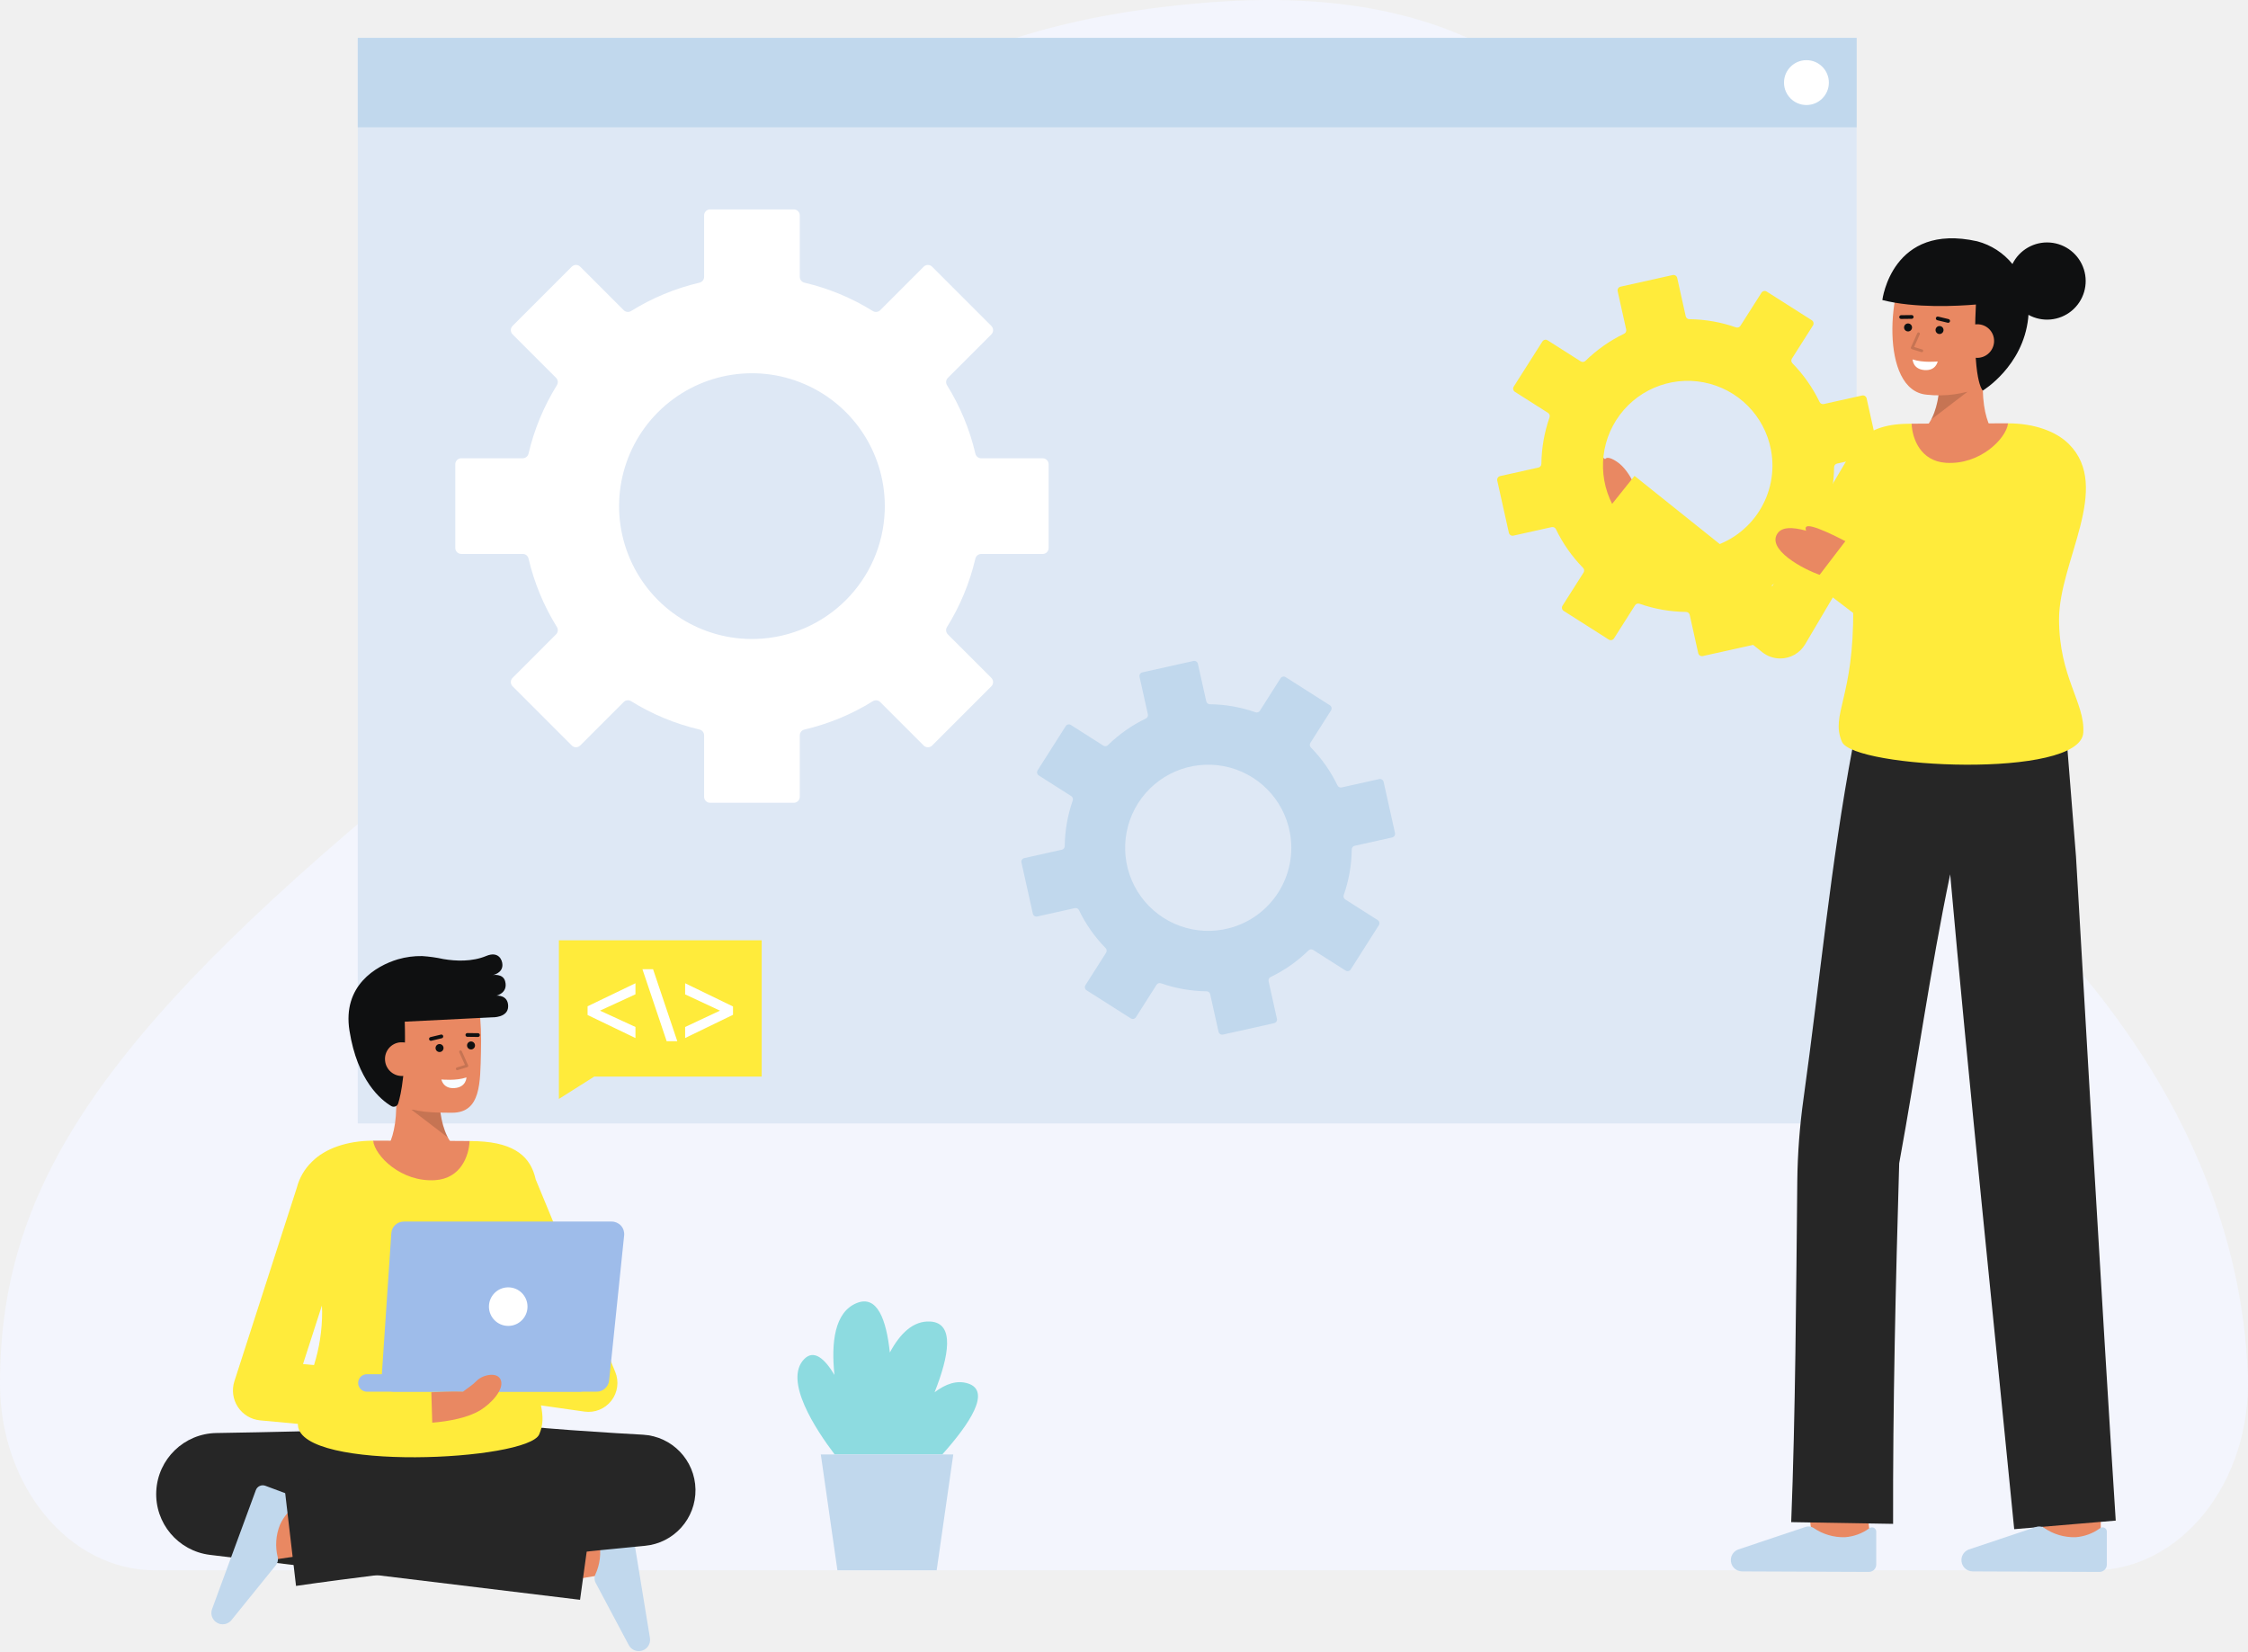
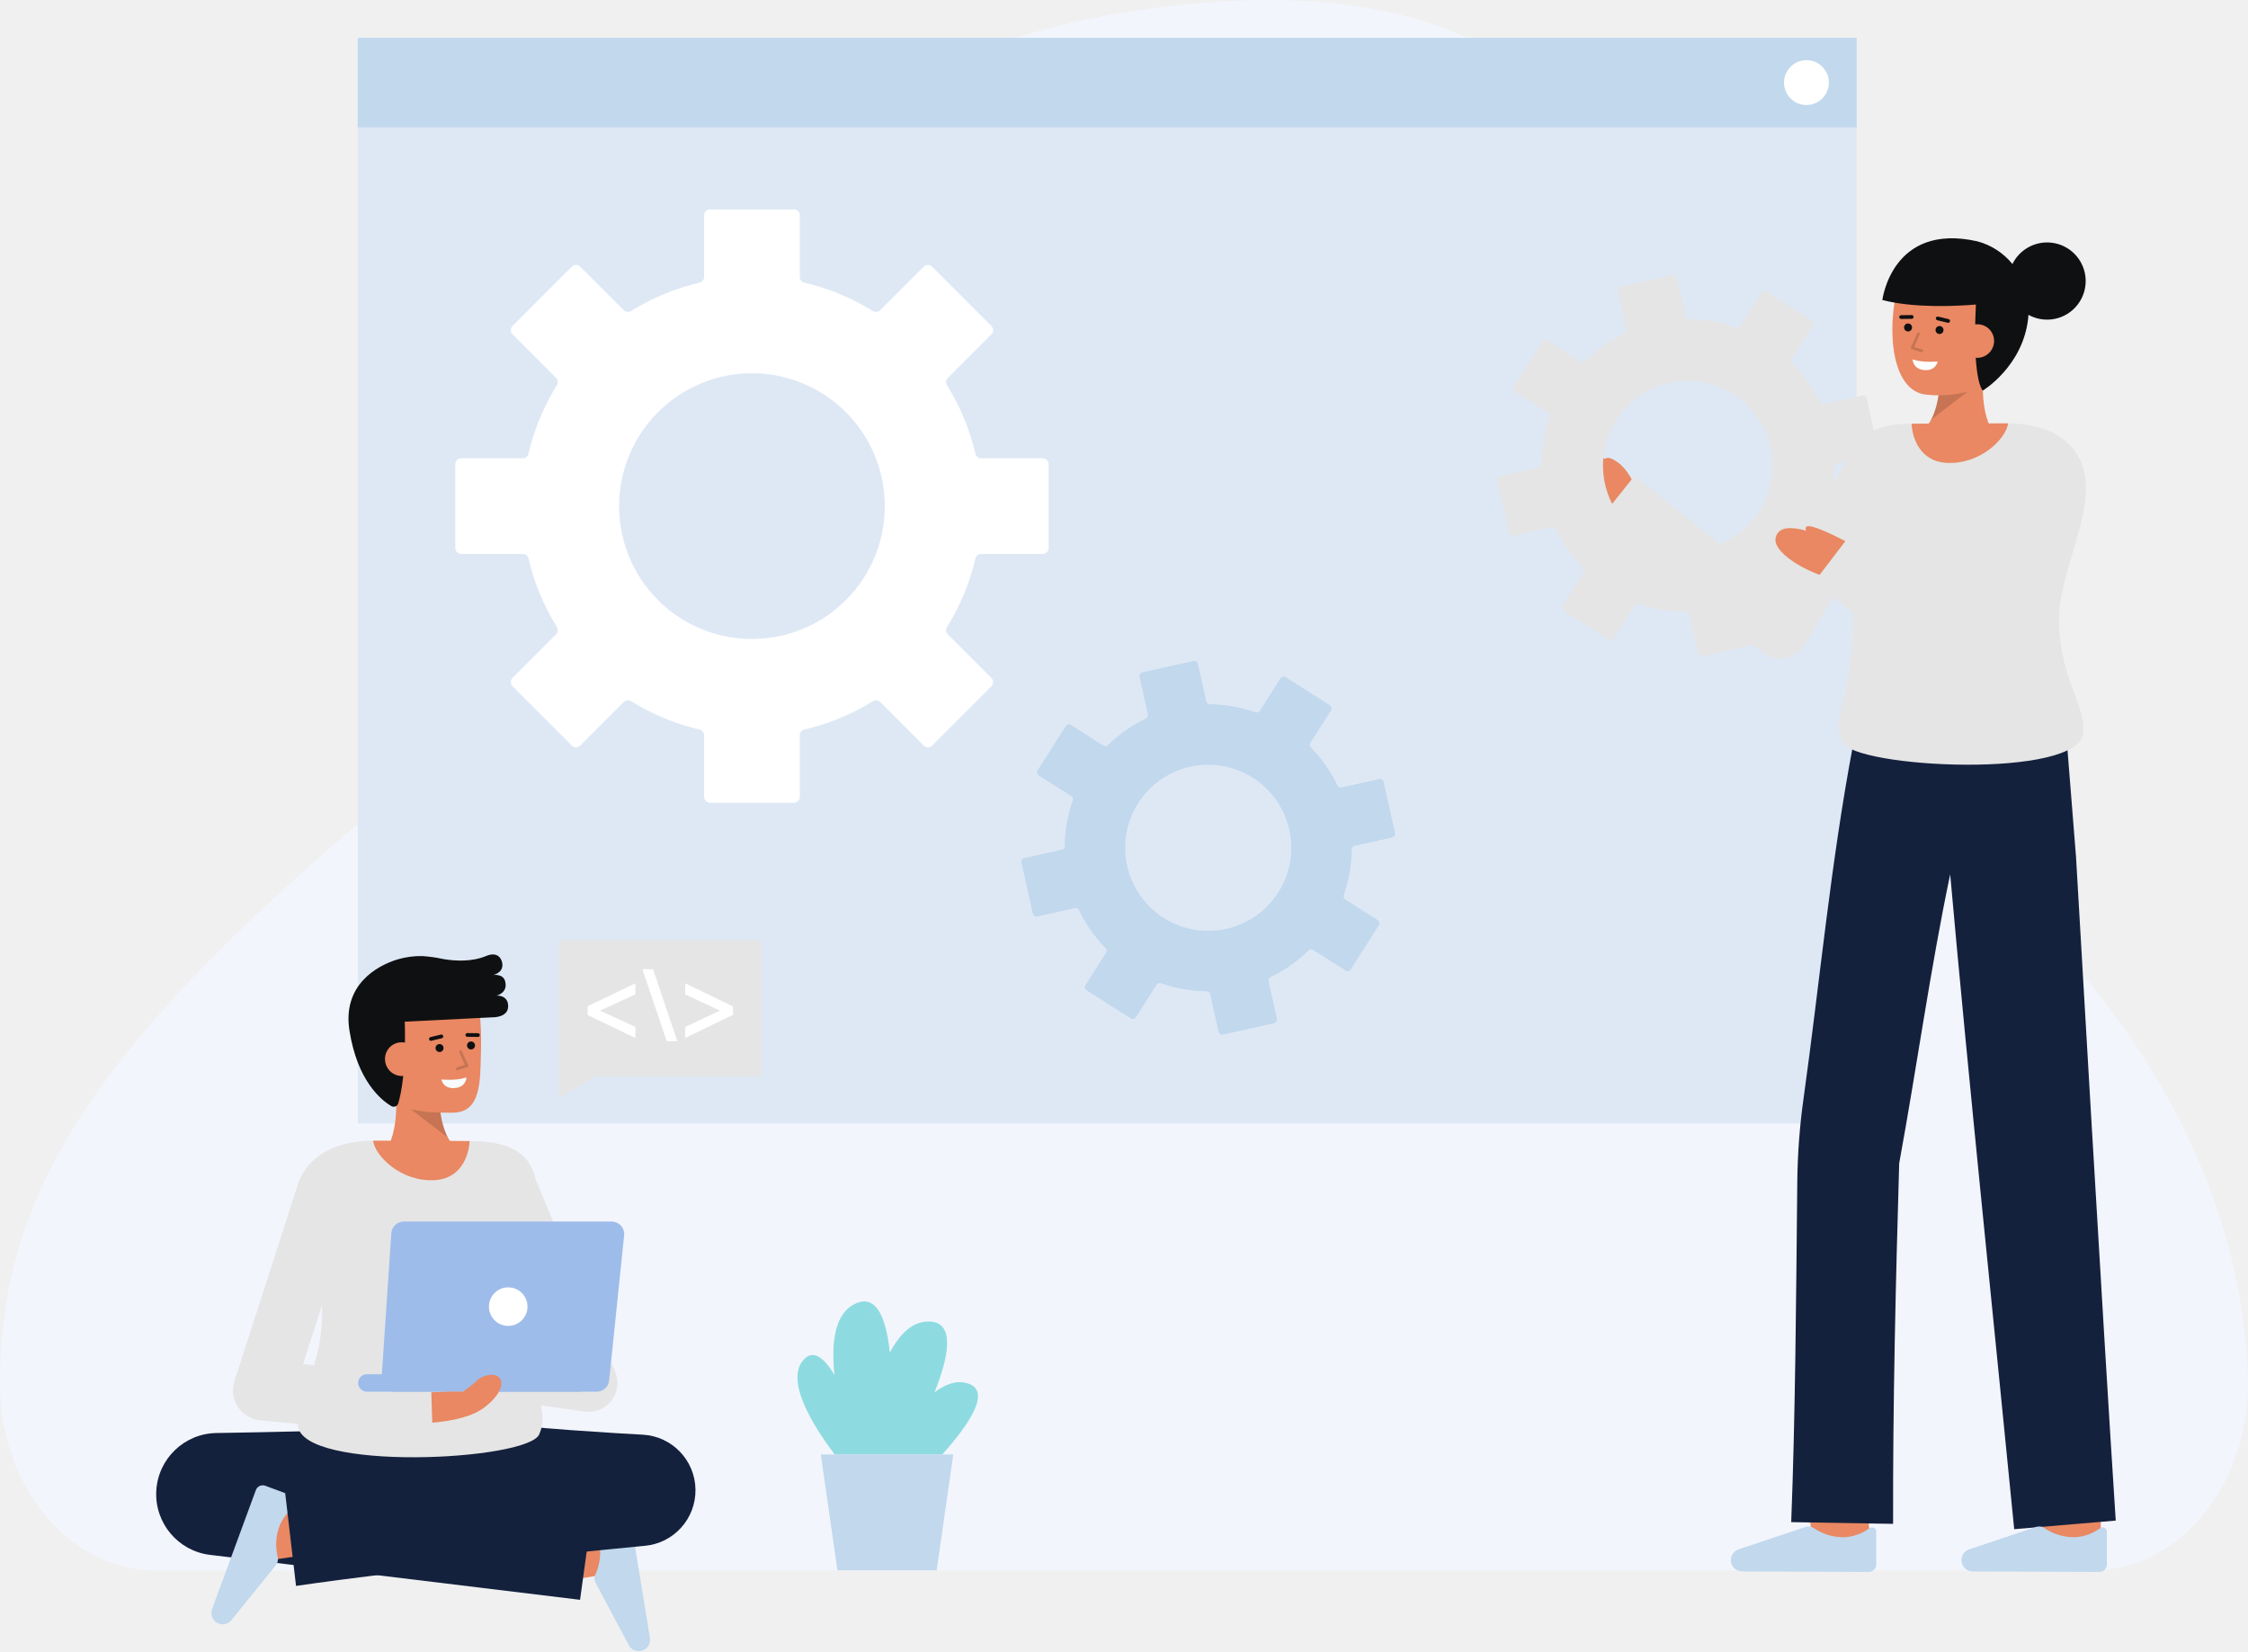
<svg xmlns="http://www.w3.org/2000/svg" id="Layer_1" data-name="Layer 1" viewBox="0 0 816.268 599.479">
  <path d="M759.954,570.135c32.08,0,57.674-32.25,56.258-70.878-1.853-50.506-23.28-121.822-107.738-193.091C605.481,219.255,657.55-16.365,438.717.9S268.341,184.738,145.943,285.77C34.826,377.49.006,432.759,0,502.368c0,37.445,25.244,67.767,56.311,67.767Z" fill="#f3f5fd" />
  <g>
    <rect x="129.91" y="13.753" width="544.251" height="394.142" fill="#dee8f5" />
    <rect x="129.91" y="13.753" width="544.251" height="32.467" fill="#c1d8ed" />
    <circle cx="655.932" cy="29.988" r="8.146" fill="#fff" />
  </g>
  <path d="M380.769,198.967V168.555a2.163,2.163,0,0,0-2.162-2.163H356.276a2.168,2.168,0,0,1-2.105-1.687,82.817,82.817,0,0,0-10.291-24.83,2.169,2.169,0,0,1,.3-2.682L359.969,121.4a2.161,2.161,0,0,0,0-3.058L338.46,96.831a2.164,2.164,0,0,0-3.059,0l-15.794,15.794a2.167,2.167,0,0,1-2.682.3A82.8,82.8,0,0,0,292.1,102.629a2.167,2.167,0,0,1-1.688-2.105V78.194a2.163,2.163,0,0,0-2.163-2.163H257.834a2.163,2.163,0,0,0-2.163,2.163v22.33a2.167,2.167,0,0,1-1.688,2.105,82.834,82.834,0,0,0-24.828,10.292,2.167,2.167,0,0,1-2.683-.3l-15.794-15.8a2.163,2.163,0,0,0-3.059,0l-21.5,21.509a2.161,2.161,0,0,0,0,3.058l15.793,15.793a2.169,2.169,0,0,1,.295,2.682,82.847,82.847,0,0,0-10.29,24.831,2.167,2.167,0,0,1-2.1,1.687h-22.33a2.164,2.164,0,0,0-2.163,2.163v30.412a2.163,2.163,0,0,0,2.163,2.163h22.33a2.166,2.166,0,0,1,2.1,1.688,82.812,82.812,0,0,0,10.291,24.829,2.168,2.168,0,0,1-.295,2.682l-15.794,15.794a2.163,2.163,0,0,0,0,3.058l21.5,21.5a2.163,2.163,0,0,0,3.059,0l15.793-15.793a2.167,2.167,0,0,1,2.682-.3,82.82,82.82,0,0,0,24.83,10.292,2.167,2.167,0,0,1,1.688,2.1v22.33a2.162,2.162,0,0,0,2.163,2.163h30.411a2.162,2.162,0,0,0,2.163-2.163V266.99a2.167,2.167,0,0,1,1.688-2.105,82.834,82.834,0,0,0,24.831-10.291,2.167,2.167,0,0,1,2.682.3L335.4,270.683a2.164,2.164,0,0,0,3.059,0l21.509-21.5a2.163,2.163,0,0,0,0-3.059l-15.794-15.794a2.167,2.167,0,0,1-.3-2.682,82.777,82.777,0,0,0,10.292-24.829,2.167,2.167,0,0,1,2.105-1.687h22.331A2.162,2.162,0,0,0,380.769,198.967ZM274.606,231.978a48.243,48.243,0,1,1,46.65-46.628A48.236,48.236,0,0,1,274.606,231.978Z" fill="#fff" />
  <path d="M506.539,302.45l-4.132-18.563a1.352,1.352,0,0,0-1.614-1.026l-13.63,3.034a1.356,1.356,0,0,1-1.514-.744,51.805,51.805,0,0,0-9.656-13.758,1.354,1.354,0,0,1-.184-1.677l7.494-11.787a1.353,1.353,0,0,0-.415-1.867l-16.053-10.207a1.354,1.354,0,0,0-1.867.416l-7.494,11.787a1.355,1.355,0,0,1-1.6.544,51.822,51.822,0,0,0-16.554-2.908,1.354,1.354,0,0,1-1.316-1.055l-3.035-13.631a1.352,1.352,0,0,0-1.614-1.026L414.8,244.114a1.354,1.354,0,0,0-1.027,1.614l3.035,13.631a1.356,1.356,0,0,1-.744,1.514,51.784,51.784,0,0,0-13.757,9.656,1.355,1.355,0,0,1-1.678.184l-11.787-7.5a1.354,1.354,0,0,0-1.867.416l-10.2,16.051a1.354,1.354,0,0,0,.416,1.867l11.786,7.494a1.355,1.355,0,0,1,.544,1.6,51.817,51.817,0,0,0-2.907,16.555,1.354,1.354,0,0,1-1.055,1.316l-13.631,3.034a1.352,1.352,0,0,0-1.026,1.614l4.133,18.564a1.352,1.352,0,0,0,1.614,1.026l13.63-3.034a1.354,1.354,0,0,1,1.514.744,51.782,51.782,0,0,0,9.656,13.758,1.356,1.356,0,0,1,.184,1.677l-7.5,11.786a1.353,1.353,0,0,0,.416,1.867l16.046,10.2a1.352,1.352,0,0,0,1.867-.416l7.494-11.786a1.357,1.357,0,0,1,1.6-.545,51.763,51.763,0,0,0,16.555,2.908,1.356,1.356,0,0,1,1.316,1.056l3.034,13.63a1.352,1.352,0,0,0,1.614,1.026l18.563-4.132a1.352,1.352,0,0,0,1.027-1.614l-3.034-13.63a1.353,1.353,0,0,1,.744-1.514,51.805,51.805,0,0,0,13.758-9.656,1.357,1.357,0,0,1,1.678-.184l11.785,7.494a1.352,1.352,0,0,0,1.867-.415l10.208-16.047a1.352,1.352,0,0,0-.416-1.867l-11.787-7.5a1.357,1.357,0,0,1-.545-1.6,51.8,51.8,0,0,0,2.909-16.554,1.355,1.355,0,0,1,1.056-1.316l13.63-3.034A1.353,1.353,0,0,0,506.539,302.45Zm-60.316,34.576a30.168,30.168,0,1,1,22.139-34.8A30.165,30.165,0,0,1,446.223,337.026Z" fill="#c1d8ed" />
  <g>
    <g>
      <path d="M137.643,420.2s7.732-4.1,6.006-25.157l15.976-2.962s-1.795,18.879,6.287,24.872Z" fill="#E98862" />
      <path d="M162.639,413.01l-13.273-10.154,10.425-.108A28.741,28.741,0,0,0,162.639,413.01Z" opacity="0.15" />
      <path d="M134.584,386.881c1.106,6.389,4.592,12.439,10.227,14.5,6.69,2.45,11.645,2.616,19.358,2.616,10.525,0,10.177-10.977,10.473-22.039.3-11.1-.587-23.018-4.747-26.888-8.3-7.724-32.673-2.833-35.637,10.087C132.725,371.841,133.531,380.8,134.584,386.881Z" fill="#E98862" />
      <path d="M180.283,361.492s4.31-.962,3.13-5.26c-.782-2.851-4.434-2.218-4.434-2.218s3.458-.633,3.458-3.652c0-1.9-1.462-5.125-5.871-3.283-5.174,2.161-11.075,1.884-15.561,1.129a51.846,51.846,0,0,0-7.707-1.088l-.014,0v0a29.7,29.7,0,0,0-8.814,1.179c-8.02,2.4-20.157,9.591-17.577,25.893,2.88,18.195,11.418,25.153,15.174,27.385a1.713,1.713,0,0,0,2.518-.957c1.065-3.41,2.9-11.99,2.387-29.682,24.652-1.209,31.745-1.576,31.745-1.576s5.8.217,5.8-4.022S180.283,361.492,180.283,361.492Z" fill="#0f1011" />
      <g>
        <circle cx="159.602" cy="380.512" r="1.449" fill="#0f1011" />
        <circle cx="171.034" cy="379.574" r="1.449" fill="#0f1011" />
        <line x1="169.706" y1="375.758" x2="173.545" y2="375.806" fill="none" stroke="#0f1011" stroke-linecap="round" stroke-miterlimit="10" stroke-width="1.362" />
        <line x1="156.476" y1="377.205" x2="160.26" y2="376.294" fill="none" stroke="#0f1011" stroke-linecap="round" stroke-miterlimit="10" stroke-width="1.362" />
      </g>
      <path d="M152.065,384.057a6.143,6.143,0,0,1-12.245,1,6.042,6.042,0,0,1,5.621-6.624C149.819,378.294,151.787,380.676,152.065,384.057Z" fill="#E98862" />
      <g opacity="0.15">
        <path d="M166.034,388.549a.5.5,0,0,1-.147-.978l2.948-.905-2.062-4.591a.5.5,0,0,1,.912-.41l2.294,5.107a.5.5,0,0,1-.309.683l-3.489,1.072A.5.5,0,0,1,166.034,388.549Z" />
      </g>
      <path d="M160.273,391.923s5.348.564,9.1-.746c0,0-.029,3.523-4.262,3.87S160.273,391.923,160.273,391.923Z" fill="#f8fcff" />
    </g>
    <g>
      <g>
        <path d="M200.439,574.855c1.9-.319,23.335-3.98,23.335-3.98l-3.535-20.7s-21.377,3.652-23.27,3.969Z" fill="#E98862" />
        <path d="M236,594.711a4.108,4.108,0,0,1-3.693,4.752h0a4.106,4.106,0,0,1-3.919-2.039l-12.112-22.755a3.461,3.461,0,0,1-.16-2.885,19.1,19.1,0,0,0,1.46-11.872,17.021,17.021,0,0,0-4.635-8.167,1.546,1.546,0,0,1,.768-2.691l11.788-1.975a2.678,2.678,0,0,1,3.085,2.21Z" fill="#c1d8ed" />
      </g>
-       <path d="M134.083,518.868c-8.895.37-17.955.63-27.015.854l-13.616.3-13.6.245-1.355.024a22.2,22.2,0,0,0-2.276,44.232l134.4,16.32,5.476-39.721-133.8-20.655-3.632,44.257,13.809.892,13.8.835c9.215.532,18.433,1.03,27.817,1.416Z" fill="#262626" />
+       <path d="M134.083,518.868c-8.895.37-17.955.63-27.015.854l-13.616.3-13.6.245-1.355.024a22.2,22.2,0,0,0-2.276,44.232l134.4,16.32,5.476-39.721-133.8-20.655-3.632,44.257,13.809.892,13.8.835c9.215.532,18.433,1.03,27.817,1.416Z" fill="#14213D" />
      <g>
        <path d="M100.18,566.157c18.554-2.7,20.4-3.2,21.012-3.359l-5.457-20.279c.062-.016.142-.038.239-.059-1.521.332-10.951,1.772-18.816,2.916Z" fill="#E98862" />
        <path d="M77,584.208a4.107,4.107,0,0,0,2.724,5.366h0a4.109,4.109,0,0,0,4.235-1.258l16.211-20.042a3.46,3.46,0,0,0,.7-2.8,19.109,19.109,0,0,1,.82-11.933,17.028,17.028,0,0,1,6.1-7.139,1.547,1.547,0,0,0-.243-2.788l-11.2-4.176a2.678,2.678,0,0,0-3.448,1.584Z" fill="#c1d8ed" />
      </g>
-       <path d="M163.925,564.267c5.632-.479,11.261-.825,16.89-1.149,5.629-.3,11.257-.6,16.884-.8l8.439-.325,8.439-.243c5.626-.187,11.25-.265,16.874-.372L229.5,520.967c-10.529,1.472-21.072,2.825-31.612,4.211s-21.091,2.663-31.64,3.96L150.416,531l-15.844,1.776c-10.569,1.136-21.138,2.264-31.731,3.194l4.649,39.83c10.522-1.534,21.066-2.87,31.612-4.2l15.828-1.92,15.838-1.83c10.565-1.166,21.128-2.351,31.7-3.432s21.147-2.189,31.732-3.181a20.231,20.231,0,0,0-.7-40.338l-1.252-.071c-5.616-.329-11.233-.629-16.847-1.038l-8.422-.577-8.421-.658c-5.614-.423-11.226-.948-16.838-1.468-5.612-.546-11.223-1.115-16.832-1.816Z" fill="#262626" />
-       <polygon points="113.648 512.733 110.688 562.438 196.178 561.434 189.725 517.428 113.648 512.733" fill="#262626" />
+       <path d="M163.925,564.267c5.632-.479,11.261-.825,16.89-1.149,5.629-.3,11.257-.6,16.884-.8l8.439-.325,8.439-.243c5.626-.187,11.25-.265,16.874-.372L229.5,520.967c-10.529,1.472-21.072,2.825-31.612,4.211s-21.091,2.663-31.64,3.96L150.416,531l-15.844,1.776c-10.569,1.136-21.138,2.264-31.731,3.194l4.649,39.83c10.522-1.534,21.066-2.87,31.612-4.2l15.828-1.92,15.838-1.83c10.565-1.166,21.128-2.351,31.7-3.432s21.147-2.189,31.732-3.181a20.231,20.231,0,0,0-.7-40.338l-1.252-.071c-5.616-.329-11.233-.629-16.847-1.038l-8.422-.577-8.421-.658c-5.614-.423-11.226-.948-16.838-1.468-5.612-.546-11.223-1.115-16.832-1.816Z" fill="#14213D" />
+       <polygon points="113.648 512.733 110.688 562.438 196.178 561.434 189.725 517.428 113.648 512.733" fill="#14213D" />
    </g>
    <g>
-       <path d="M86.384,510.843a10.9,10.9,0,0,0,8.092,4.854l13.68,1.272c.006.166.007.331.018.5,1.1,16.94,83.43,12.94,87.62,3.31,1.538-3.533,1.413-6.589.636-10.52l15.78,2.249A10.5,10.5,0,0,0,223.4,498.1l-28.884-69.892c-1.755-7.972-7.3-13.269-21.058-13.862-.63-.03-1.64-.05-2.94-.07-.26,5.5-34.32,5.48-35.04-.13-9.62.01-17.51,2.96-22.08,7.53a20.063,20.063,0,0,0-5.628,9.574L85.11,501.5A10.9,10.9,0,0,0,86.384,510.843Zm106-22.375c-.35-3.5-.589-7.463-.647-11.982l5.221,12.634Zm-75.495-14.482c.048.756.081,1.515.081,2.28a64.112,64.112,0,0,1-2.946,19.351l-3.993-.371Z" fill="#FFEB3B" />
+       <path d="M86.384,510.843a10.9,10.9,0,0,0,8.092,4.854l13.68,1.272c.006.166.007.331.018.5,1.1,16.94,83.43,12.94,87.62,3.31,1.538-3.533,1.413-6.589.636-10.52l15.78,2.249A10.5,10.5,0,0,0,223.4,498.1l-28.884-69.892c-1.755-7.972-7.3-13.269-21.058-13.862-.63-.03-1.64-.05-2.94-.07-.26,5.5-34.32,5.48-35.04-.13-9.62.01-17.51,2.96-22.08,7.53a20.063,20.063,0,0,0-5.628,9.574L85.11,501.5A10.9,10.9,0,0,0,86.384,510.843Zm106-22.375c-.35-3.5-.589-7.463-.647-11.982l5.221,12.634Zm-75.495-14.482c.048.756.081,1.515.081,2.28a64.112,64.112,0,0,1-2.946,19.351l-3.993-.371Z" fill="#E5E5E5" />
      <g>
        <g>
          <path d="M142.088,447.754l-3.534,52.679a4.545,4.545,0,0,0,4.534,4.849h73.577a4.545,4.545,0,0,0,4.521-4.077l5.445-52.679a4.545,4.545,0,0,0-4.521-5.012H146.622A4.544,4.544,0,0,0,142.088,447.754Z" fill="#9ebcea" />
          <rect x="130.042" y="498.938" width="83.65" height="6.344" rx="3.172" fill="#9ebcea" />
        </g>
        <circle cx="184.541" cy="474.398" r="7" fill="#fff" />
      </g>
      <path d="M174.456,511.972c-4.49,2.77-11.44,4.08-17.5,4.56l-.34-11.04c2.85-.08,7.23-.38,11.52-.21,1.938-1.58,3.054-2.05,5.044-4.04,2.118-2.118,7.676-3.39,8.726,0S178.4,509.532,174.456,511.972Z" fill="#E98862" />
      <path d="M170.514,414.276c-.26,5.5-3.25,13.59-12.48,14.2-12.3.81-21.84-8.72-22.56-14.33h.03C147.614,414.146,163.454,414.166,170.514,414.276Z" fill="#E98862" />
    </g>
  </g>
  <g>
-     <polygon points="202.937 398.989 215.767 390.881 276.578 390.881 276.578 341.387 202.937 341.387 202.937 398.989" fill="#FFEB3B" />
+     <polygon points="202.937 398.989 215.767 390.881 276.578 390.881 276.578 341.387 202.937 341.387 202.937 398.989" fill="#E5E5E5" />
    <g>
      <path d="M265.755,368.193l-16.572,8.042v-3.112l13.146-6.153V366.9l-13.146-6.118v-3.146l16.572,8.041Z" fill="#fff" stroke="#fff" stroke-miterlimit="10" stroke-width="0.811" />
      <path d="M242.362,377.633l-8.531-25.348h3.007l8.531,25.348Z" fill="#fff" stroke="#fff" stroke-miterlimit="10" stroke-width="0.811" />
      <path d="M213.76,365.606l16.573-7.971v3.111L216.977,366.9v.071l13.356,6.153v3.112l-16.573-7.972Z" fill="#fff" stroke="#fff" stroke-miterlimit="10" stroke-width="0.811" />
    </g>
  </g>
  <g>
    <g>
      <path d="M658.154,559.9c-2.215-18.618-2.215-20.533-2.215-21.163h21c0-.064,0-.146,0-.245.074,1.555,1.133,11.035,2.072,18.928Z" fill="#E98862" />
      <path d="M741.83,562.414s-.071-21.748-.071-23.674h21c0,1.92.071,23.605.071,23.605Z" fill="#E98862" />
-       <path d="M687.4,553.272l-37-.63c1.538-38.963,1.8-83.529,2.213-123.855a234.035,234.035,0,0,1,2.26-29.872c5.952-42.724,9.835-85.205,17.849-127.679l.267.079.781-5.33,76.077-4.7L753.813,311s9.91,171.947,14.429,241.085L731.373,555.2c-6.643-67.786-16.923-166.556-23.246-237.767-7.261,34.67-12.2,70.568-18.514,104.941C688.35,465.4,687.283,510.374,687.4,553.272Z" fill="#262626" />
+       <path d="M687.4,553.272l-37-.63c1.538-38.963,1.8-83.529,2.213-123.855a234.035,234.035,0,0,1,2.26-29.872c5.952-42.724,9.835-85.205,17.849-127.679l.267.079.781-5.33,76.077-4.7L753.813,311s9.91,171.947,14.429,241.085L731.373,555.2c-6.643-67.786-16.923-166.556-23.246-237.767-7.261,34.67-12.2,70.568-18.514,104.941C688.35,465.4,687.283,510.374,687.4,553.272Z" fill="#14213D" />
      <path d="M716.3,570.536a4.108,4.108,0,0,1-4.076-4.427h0a4.108,4.108,0,0,1,2.658-3.53l24.443-8.186a3.461,3.461,0,0,1,2.872.319,19.1,19.1,0,0,0,11.468,3.4,17.031,17.031,0,0,0,8.82-3.222,1.547,1.547,0,0,1,2.528,1.2v11.952a2.678,2.678,0,0,1-2.689,2.678Z" fill="#c1d8ed" />
      <path d="M632.567,570.536a4.108,4.108,0,0,1-4.076-4.427h0a4.107,4.107,0,0,1,2.659-3.53l24.442-8.186a3.46,3.46,0,0,1,2.872.319,19.107,19.107,0,0,0,11.468,3.4,17.035,17.035,0,0,0,8.821-3.222,1.546,1.546,0,0,1,2.527,1.2v11.952a2.678,2.678,0,0,1-2.689,2.678Z" fill="#c1d8ed" />
    </g>
    <g>
      <g>
        <path d="M594.988,179.793s-2.651-8.734-7.963-12.218-5.3.44-2.94,4.373,7.926,12.208,7.926,12.208" fill="#E98862" />
        <path d="M591.868,176.147s-9.3-12.177-14.74-12.177c0,0-8.764,4.192-8.64,6.9.186,4.081,15.007,19.31,15.007,19.31Z" fill="#E98862" />
      </g>
-       <path d="M646.426,239.072a10.5,10.5,0,0,1-6.56-2.3l-59.478-47.591,13.12-16.4,50.032,40.032,30-50.78,18.08,10.683-36.158,61.2a10.5,10.5,0,0,1-9.04,5.158Z" fill="#FFEB3B" />
-       <path d="M668.837,269.333c4.19,9.63,86.52,13.63,87.62-3.31.7-10.78-8.8-20.19-8.8-41.2s19.33-47.84,3.58-63.59c-4.57-4.57-12.46-7.52-22.08-7.53-.72,5.61-34.78,5.63-35.04.13-1.3.02-2.31.04-2.94.07-33.18,1.43-18.6,39.19-18.28,66.93C673.287,253.293,664.517,259.413,668.837,269.333Z" fill="#FFEB3B" />
+       <path d="M646.426,239.072a10.5,10.5,0,0,1-6.56-2.3l-59.478-47.591,13.12-16.4,50.032,40.032,30-50.78,18.08,10.683-36.158,61.2a10.5,10.5,0,0,1-9.04,5.158Z" fill="#E5E5E5" />
+       <path d="M668.837,269.333c4.19,9.63,86.52,13.63,87.62-3.31.7-10.78-8.8-20.19-8.8-41.2s19.33-47.84,3.58-63.59c-4.57-4.57-12.46-7.52-22.08-7.53-.72,5.61-34.78,5.63-35.04.13-1.3.02-2.31.04-2.94.07-33.18,1.43-18.6,39.19-18.28,66.93C673.287,253.293,664.517,259.413,668.837,269.333Z" fill="#E5E5E5" />
      <path d="M694.117,153.833c.26,5.5,3.25,13.59,12.48,14.2,12.3.81,21.84-8.72,22.56-14.33h-.03C717.017,153.7,701.177,153.723,694.117,153.833Z" fill="#E98862" />
-       <path d="M682,163.577l-4.214-18.932a1.381,1.381,0,0,0-1.647-1.047l-13.9,3.095a1.383,1.383,0,0,1-1.544-.759,52.828,52.828,0,0,0-9.848-14.032,1.381,1.381,0,0,1-.188-1.71l7.644-12.021a1.379,1.379,0,0,0-.424-1.9l-16.371-10.41a1.38,1.38,0,0,0-1.9.424L631.957,118.3a1.382,1.382,0,0,1-1.629.555,52.828,52.828,0,0,0-16.883-2.965,1.383,1.383,0,0,1-1.343-1.077l-3.094-13.9a1.379,1.379,0,0,0-1.646-1.047l-18.933,4.214a1.381,1.381,0,0,0-1.047,1.647l3.1,13.9a1.381,1.381,0,0,1-.759,1.544,52.862,52.862,0,0,0-14.031,9.848,1.381,1.381,0,0,1-1.71.188l-12.022-7.644a1.379,1.379,0,0,0-1.9.424l-10.405,16.37a1.38,1.38,0,0,0,.424,1.9l12.02,7.643a1.383,1.383,0,0,1,.556,1.629,52.834,52.834,0,0,0-2.965,16.884,1.381,1.381,0,0,1-1.077,1.342l-13.9,3.095a1.38,1.38,0,0,0-1.047,1.646l4.215,18.933a1.38,1.38,0,0,0,1.646,1.047l13.9-3.095a1.383,1.383,0,0,1,1.545.759,52.8,52.8,0,0,0,9.847,14.031,1.383,1.383,0,0,1,.188,1.711l-7.643,12.021a1.379,1.379,0,0,0,.424,1.9l16.364,10.405a1.379,1.379,0,0,0,1.9-.423l7.644-12.021a1.382,1.382,0,0,1,1.628-.556,52.807,52.807,0,0,0,16.884,2.966,1.382,1.382,0,0,1,1.343,1.076l3.094,13.9a1.381,1.381,0,0,0,1.646,1.047l18.933-4.215a1.38,1.38,0,0,0,1.047-1.646l-3.095-13.9a1.383,1.383,0,0,1,.759-1.545,52.825,52.825,0,0,0,14.032-9.847,1.383,1.383,0,0,1,1.711-.187l12.02,7.642a1.38,1.38,0,0,0,1.9-.423l10.411-16.366a1.38,1.38,0,0,0-.424-1.905l-12.022-7.644a1.381,1.381,0,0,1-.555-1.628,52.829,52.829,0,0,0,2.966-16.883,1.383,1.383,0,0,1,1.077-1.343l13.9-3.094A1.38,1.38,0,0,0,682,163.577ZM620.482,198.84a30.768,30.768,0,1,1,22.579-35.492A30.763,30.763,0,0,1,620.482,198.84Z" fill="#FFEB3B" />
+       <path d="M682,163.577l-4.214-18.932a1.381,1.381,0,0,0-1.647-1.047l-13.9,3.095a1.383,1.383,0,0,1-1.544-.759,52.828,52.828,0,0,0-9.848-14.032,1.381,1.381,0,0,1-.188-1.71l7.644-12.021a1.379,1.379,0,0,0-.424-1.9l-16.371-10.41a1.38,1.38,0,0,0-1.9.424L631.957,118.3a1.382,1.382,0,0,1-1.629.555,52.828,52.828,0,0,0-16.883-2.965,1.383,1.383,0,0,1-1.343-1.077l-3.094-13.9a1.379,1.379,0,0,0-1.646-1.047l-18.933,4.214a1.381,1.381,0,0,0-1.047,1.647l3.1,13.9a1.381,1.381,0,0,1-.759,1.544,52.862,52.862,0,0,0-14.031,9.848,1.381,1.381,0,0,1-1.71.188l-12.022-7.644a1.379,1.379,0,0,0-1.9.424l-10.405,16.37a1.38,1.38,0,0,0,.424,1.9l12.02,7.643a1.383,1.383,0,0,1,.556,1.629,52.834,52.834,0,0,0-2.965,16.884,1.381,1.381,0,0,1-1.077,1.342l-13.9,3.095a1.38,1.38,0,0,0-1.047,1.646l4.215,18.933a1.38,1.38,0,0,0,1.646,1.047l13.9-3.095a1.383,1.383,0,0,1,1.545.759,52.8,52.8,0,0,0,9.847,14.031,1.383,1.383,0,0,1,.188,1.711l-7.643,12.021a1.379,1.379,0,0,0,.424,1.9l16.364,10.405a1.379,1.379,0,0,0,1.9-.423l7.644-12.021a1.382,1.382,0,0,1,1.628-.556,52.807,52.807,0,0,0,16.884,2.966,1.382,1.382,0,0,1,1.343,1.076l3.094,13.9a1.381,1.381,0,0,0,1.646,1.047l18.933-4.215a1.38,1.38,0,0,0,1.047-1.646l-3.095-13.9a1.383,1.383,0,0,1,.759-1.545,52.825,52.825,0,0,0,14.032-9.847,1.383,1.383,0,0,1,1.711-.187l12.02,7.642a1.38,1.38,0,0,0,1.9-.423l10.411-16.366a1.38,1.38,0,0,0-.424-1.905l-12.022-7.644a1.381,1.381,0,0,1-.555-1.628,52.829,52.829,0,0,0,2.966-16.883,1.383,1.383,0,0,1,1.077-1.343l13.9-3.094A1.38,1.38,0,0,0,682,163.577ZM620.482,198.84a30.768,30.768,0,1,1,22.579-35.492A30.763,30.763,0,0,1,620.482,198.84Z" fill="#E5E5E5" />
      <g>
        <path d="M676.153,210.824s2.315-13.17-7.206-14.259c-6.007-.687-21.109-9.038-23.973-2.059-2.486,6.056,11.936,13.264,17.1,14.6C666.7,210.3,676.153,210.824,676.153,210.824Z" fill="#E98862" />
        <path d="M672.193,197.613s-12.269-6.727-15.626-6.57c-2.972.139,2.084,5.888,2.084,5.888Z" fill="#E98862" />
      </g>
-       <path d="M715.616,252.375a10.9,10.9,0,0,1-6.619-2.24l-50.465-38.559L671.77,194.25l39.513,30.191,24.929-55.816,19.91,8.892-30.552,68.4a10.9,10.9,0,0,1-9.954,6.456Z" fill="#FFEB3B" />
+       <path d="M715.616,252.375a10.9,10.9,0,0,1-6.619-2.24l-50.465-38.559L671.77,194.25l39.513,30.191,24.929-55.816,19.91,8.892-30.552,68.4a10.9,10.9,0,0,1-9.954,6.456Z" fill="#E5E5E5" />
    </g>
    <g>
      <path d="M726.22,159.514s-7.733-4.1-6.006-25.156L704.238,131.4s1.795,18.878-6.288,24.872Z" fill="#E98862" />
      <g opacity="0.15">
        <path d="M701.224,152.321,714.5,142.167l-10.424-.108A28.756,28.756,0,0,1,701.224,152.321Z" />
      </g>
      <path d="M729.279,126.193c-1.106,6.389-4.592,12.438-10.228,14.5a40.51,40.51,0,0,1-19.357,2.615c-17.49-1.434-14.03-41.2-5.727-48.926s32.673-2.833,35.638,10.087C731.138,111.153,730.332,120.112,729.279,126.193Z" fill="#E98862" />
      <path d="M683.5,108.934s3.427-28.265,34.472-21.323a24.557,24.557,0,0,1,12.764,8.25,14.014,14.014,0,1,1,5.817,18.45c-.028.4-.058.81-.1,1.223-1.9,17.5-16.465,26.263-16.465,26.263s-3.91-2.961-2.519-31.235C710.728,111.137,695.3,111.967,683.5,108.934Z" fill="#0f1011" />
      <g>
        <circle cx="704.26" cy="119.823" r="1.449" fill="#0f1011" />
        <circle cx="692.829" cy="118.886" r="1.449" fill="#0f1011" />
        <path d="M690.318,115.8a.681.681,0,0,1-.008-1.362l3.838-.048h.009a.681.681,0,0,1,.008,1.362l-3.838.048Z" fill="#0f1011" />
        <path d="M707.388,117.2a.679.679,0,0,1-.16-.019l-3.785-.91a.681.681,0,1,1,.319-1.324l3.784.91a.681.681,0,0,1-.158,1.343Z" fill="#0f1011" />
        <path d="M703.59,131.235s-5.349.564-9.1-.746c0,0,.03,3.523,4.262,3.87S703.59,131.235,703.59,131.235Z" fill="#fff" />
      </g>
      <path d="M711.8,123.369a6.143,6.143,0,0,0,12.244,1,6.041,6.041,0,0,0-5.62-6.624C714.044,117.606,712.075,119.988,711.8,123.369Z" fill="#E98862" />
      <g opacity="0.15">
        <path d="M697.828,127.86a.5.5,0,0,0,.147-.978l-2.947-.905,2.062-4.59a.5.5,0,0,0-.913-.41l-2.293,5.107a.5.5,0,0,0,.309.683l3.488,1.071A.509.509,0,0,0,697.828,127.86Z" />
      </g>
    </g>
  </g>
  <g>
    <path d="M342.151,528.064h-39.08c-6.79-8.94-18.71-26.96-11.01-34.67,3.5-3.5,7.36-.17,10.94,5.8-1.24-11.69,0-22.85,8.13-26.11,7.4-2.97,10.7,5.98,11.98,17.98,3.65-6.82,8.44-11.62,14.7-11.25,8.94.54,6.78,12.47,1.55,25.68,3.97-3.02,8.12-4.5,12.17-3.18C360,505.084,352.081,516.974,342.151,528.064Z" fill="#8ddbe0" />
    <polygon points="340.112 570.135 304.074 570.135 298.041 528.065 346.145 528.065 340.112 570.135" fill="#c1d8ed" />
  </g>
</svg>
